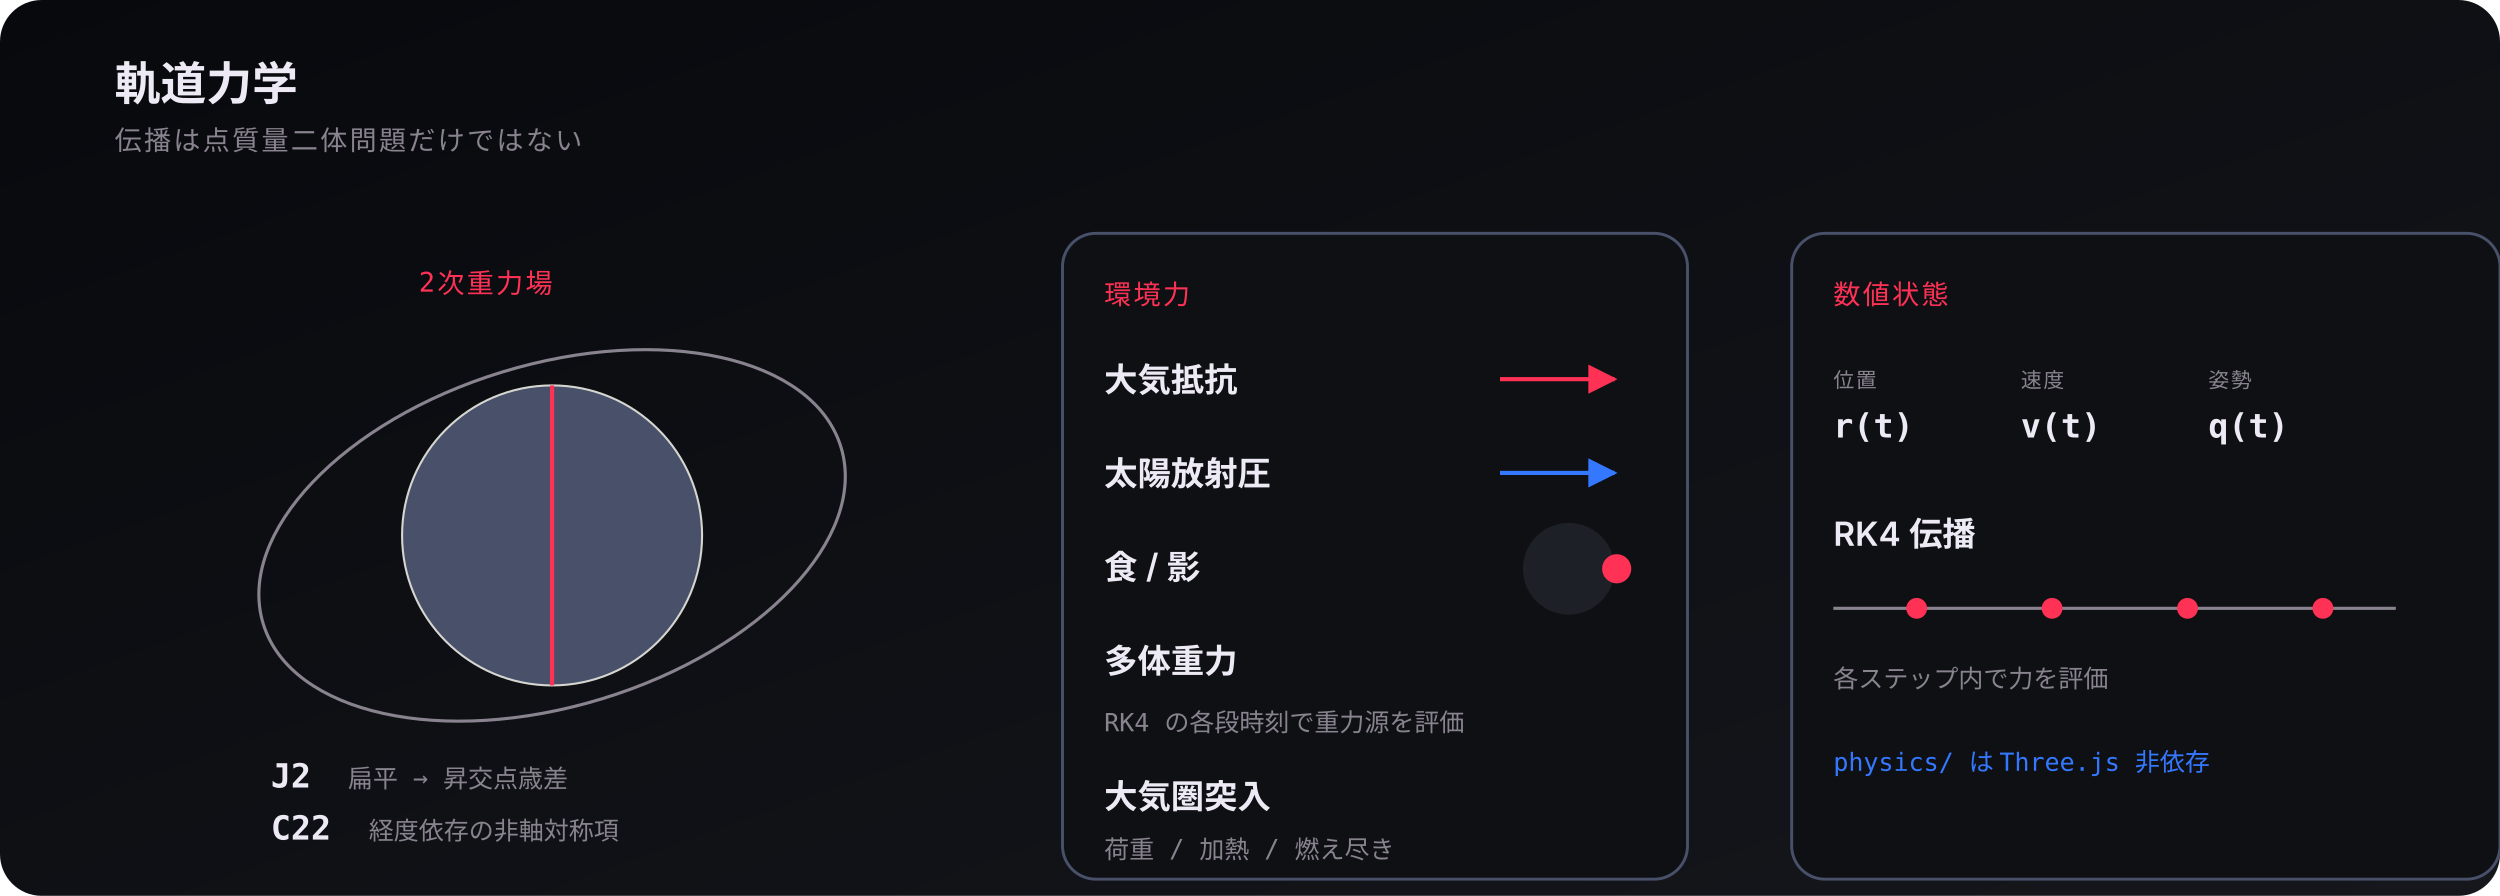
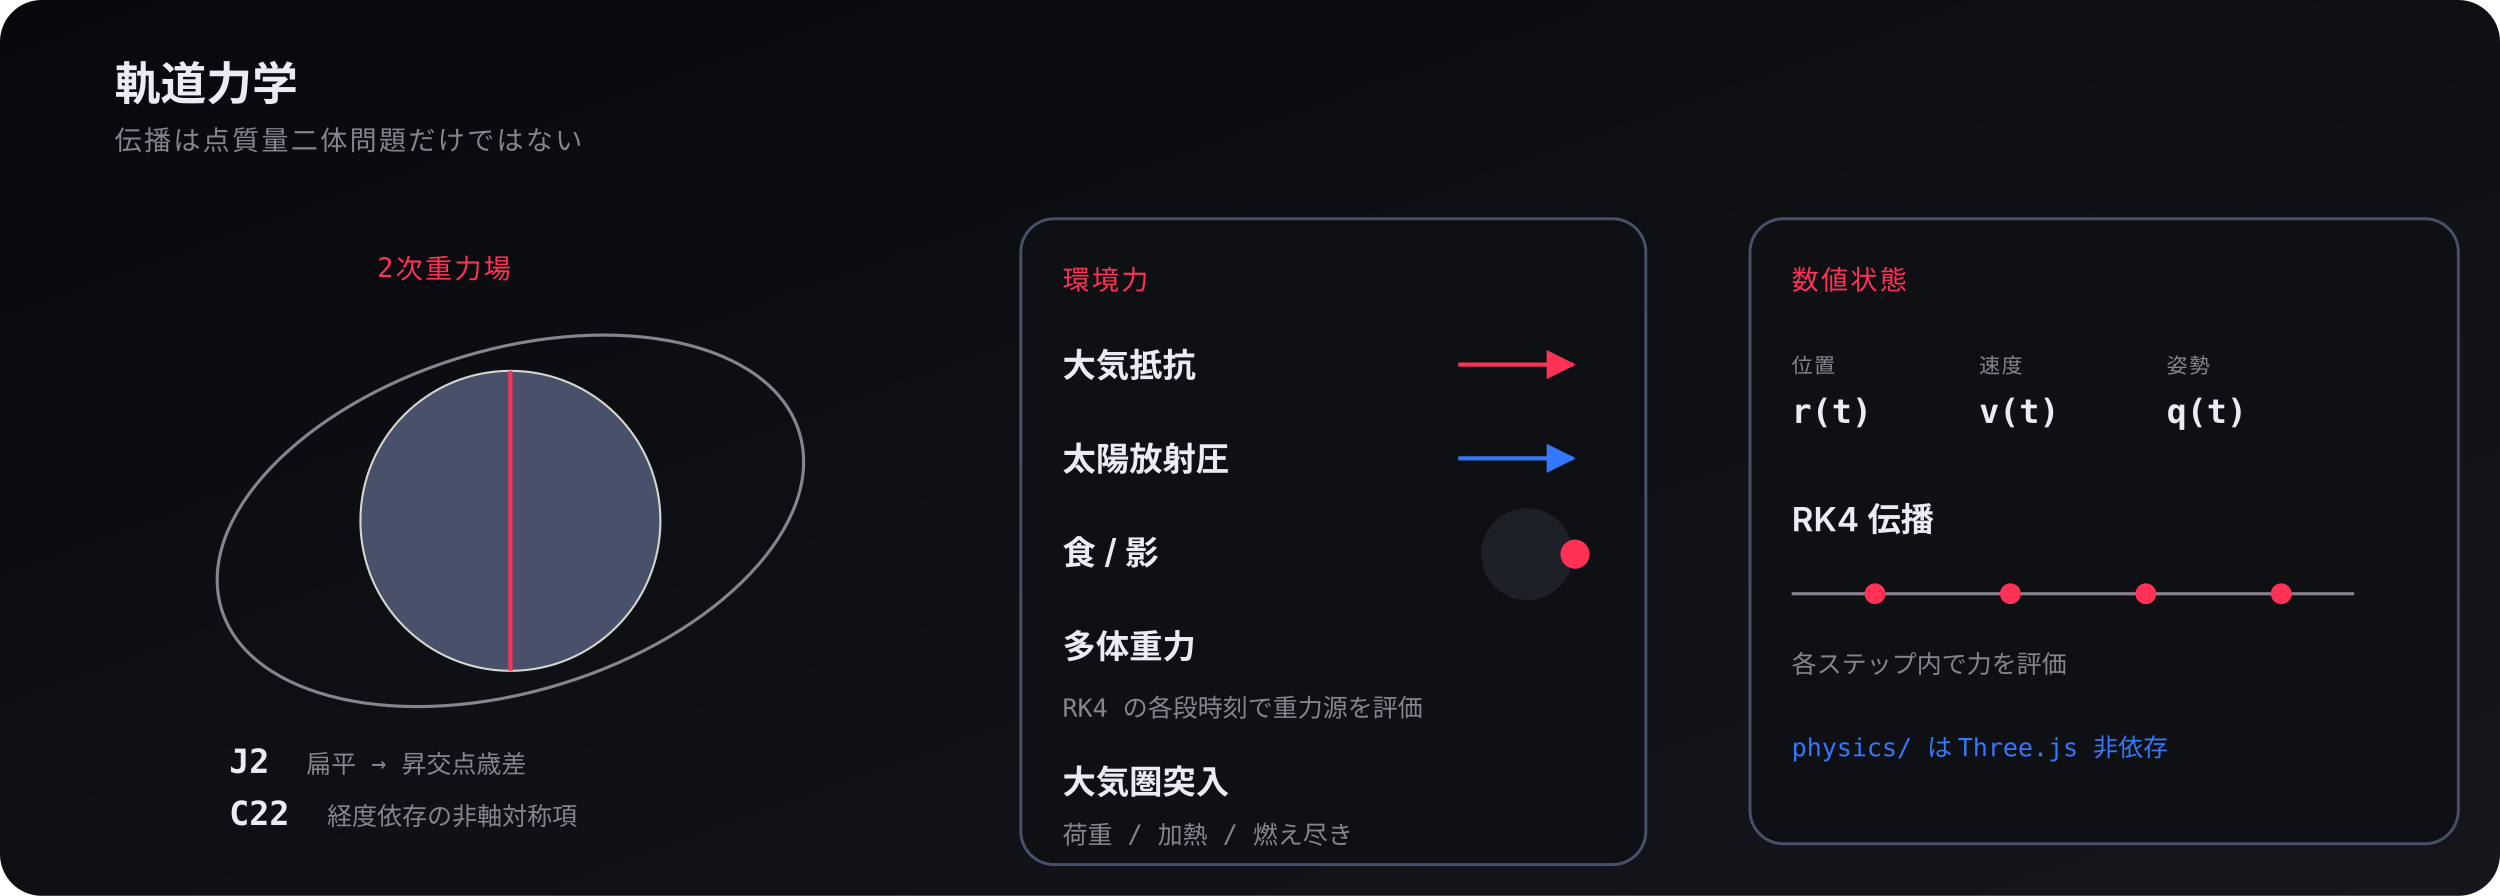
<svg xmlns="http://www.w3.org/2000/svg" width="1200" height="430" viewBox="0 0 1200 430">
  <defs>
    <style>
.m{font-family:ui-monospace,SFMono-Regular,Menlo,Consolas,monospace}.sans{font-family:system-ui,-apple-system,sans-serif}
.t{fill:#eeeaf5}.b{fill:#c3bec9}.d{fill:#89838f}.f{fill:#5f5a65}.a{fill:#ff3155}.an{fill:#ff6b82}.s{fill:#3478ff}
.box{fill:#0e1014;stroke:#48506a;stroke-width:1.4}.soft{fill:#15171c}.line{fill:none;stroke:#89838f;stroke-width:1.5}.accent{fill:none;stroke:#ff3155;stroke-width:2}.signal{fill:none;stroke:#3478ff;stroke-width:2}.dash{stroke-dasharray:7 7}
.h{font-size:22px;font-weight:700}.k{font-size:13px;letter-spacing:1.1px}.v{font-size:16px;font-weight:600}.sm{font-size:12px}.xs{font-size:10px;letter-spacing:.8px}
</style>
    <linearGradient id="bg" x1="0" y1="0" x2="1" y2="1">
      <stop stop-color="#08090d" />
      <stop offset="1" stop-color="#15171c" />
    </linearGradient>
    <filter id="glow">
      <feGaussianBlur stdDeviation="4" result="b" />
      <feMerge>
        <feMergeNode in="b" />
        <feMergeNode in="SourceGraphic" />
      </feMerge>
    </filter>
    <marker id="arrR" viewBox="0 0 10 10" refX="9" refY="5" markerWidth="7" markerHeight="7" orient="auto">
      <path d="M0 0L10 5 0 10Z" fill="#ff3155" />
    </marker>
    <marker id="arrB" viewBox="0 0 10 10" refX="9" refY="5" markerWidth="7" markerHeight="7" orient="auto">
      <path d="M0 0L10 5 0 10Z" fill="#3478ff" />
    </marker>
  </defs>
  <rect width="1200" height="430" rx="20" fill="url(#bg)" />
  <text x="55" y="48" class="m t h">軌道力学</text>
  <text x="55" y="72" class="m d k">伝播は点質量二体問題だけではない</text>
-   <g transform="translate(55 112)">
+   <g transform="translate(35 105)">
    <circle cx="210" cy="145" r="72" fill="#48506a" stroke="#d6d6d0" />
    <ellipse cx="210" cy="145" rx="145" ry="82" class="line" transform="rotate(-17 210 145)" />
    <path d="M210 73V217" stroke="#ff3155" stroke-width="2" />
    <text x="146" y="28" class="m a k">2次重力場</text>
    <text x="75" y="266" class="m t v">J2</text>
    <text x="112" y="266" class="m d sm">扁平 → 昇交点歳差</text>
    <text x="75" y="291" class="m t v">C22</text>
    <text x="122" y="291" class="m d sm">経度依存の非軸対称項</text>
    <g transform="translate(455 0)">
      <rect width="300" height="310" rx="16" class="box" />
      <text x="20" y="34" class="m a k">環境力</text>
      <text x="20" y="76" class="sans t v">大気抵抗</text>
      <path d="M210 70H265" class="accent" marker-end="url(#arrR)" />
      <text x="20" y="121" class="sans t v">太陽放射圧</text>
      <path d="M210 115H265" class="signal" marker-end="url(#arrB)" />
      <text x="20" y="166" class="sans t v">食 / 影</text>
      <circle cx="243" cy="161" r="22" fill="#1d2026" />
      <circle cx="266" cy="161" r="7" fill="#ff3155" />
      <text x="20" y="211" class="sans t v">多体重力</text>
      <text x="20" y="239" class="m d sm">RK4 の各段時刻で重力源を評価</text>
      <text x="20" y="276" class="sans t v">大気圏突入</text>
      <text x="20" y="300" class="m d sm">荷重 / 加熱 / 燃え尽き</text>
    </g>
    <g transform="translate(805 0)">
-       <rect width="340" height="310" rx="16" class="box" />
+       <rect width="340" height="300" rx="16" class="box" />
      <text x="20" y="34" class="m a k">数値状態</text>
      <text x="20" y="74" class="m d xs">位置</text>
      <text x="20" y="98" class="m t v">r(t)</text>
      <text x="110" y="74" class="m d xs">速度</text>
      <text x="110" y="98" class="m t v">v(t)</text>
      <text x="200" y="74" class="m d xs">姿勢</text>
      <text x="200" y="98" class="m t v">q(t)</text>
      <text x="20" y="150" class="sans t v">RK4 伝播</text>
      <path d="M20 180H290" class="line" />
      <circle cx="60" cy="180" r="5" fill="#ff3155" />
      <circle cx="125" cy="180" r="5" fill="#ff3155" />
      <circle cx="190" cy="180" r="5" fill="#ff3155" />
      <circle cx="255" cy="180" r="5" fill="#ff3155" />
      <text x="20" y="218" class="m d sm">各ステップ内で力を評価</text>
      <text x="20" y="258" class="m s sm">physics/ は Three.js 非依存</text>
    </g>
  </g>
</svg>
